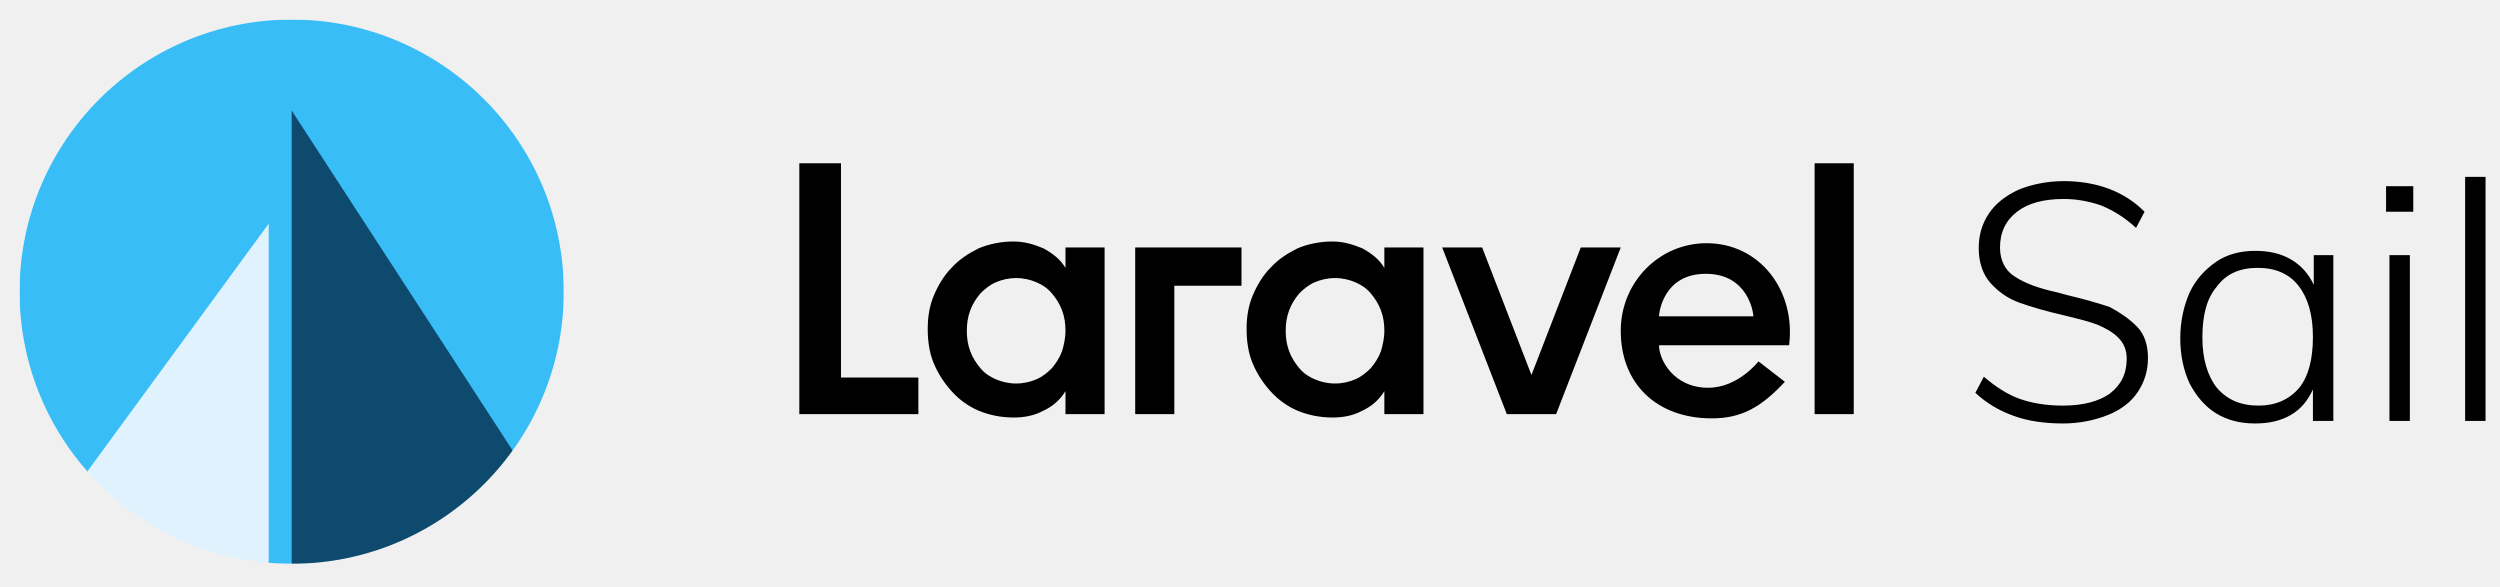
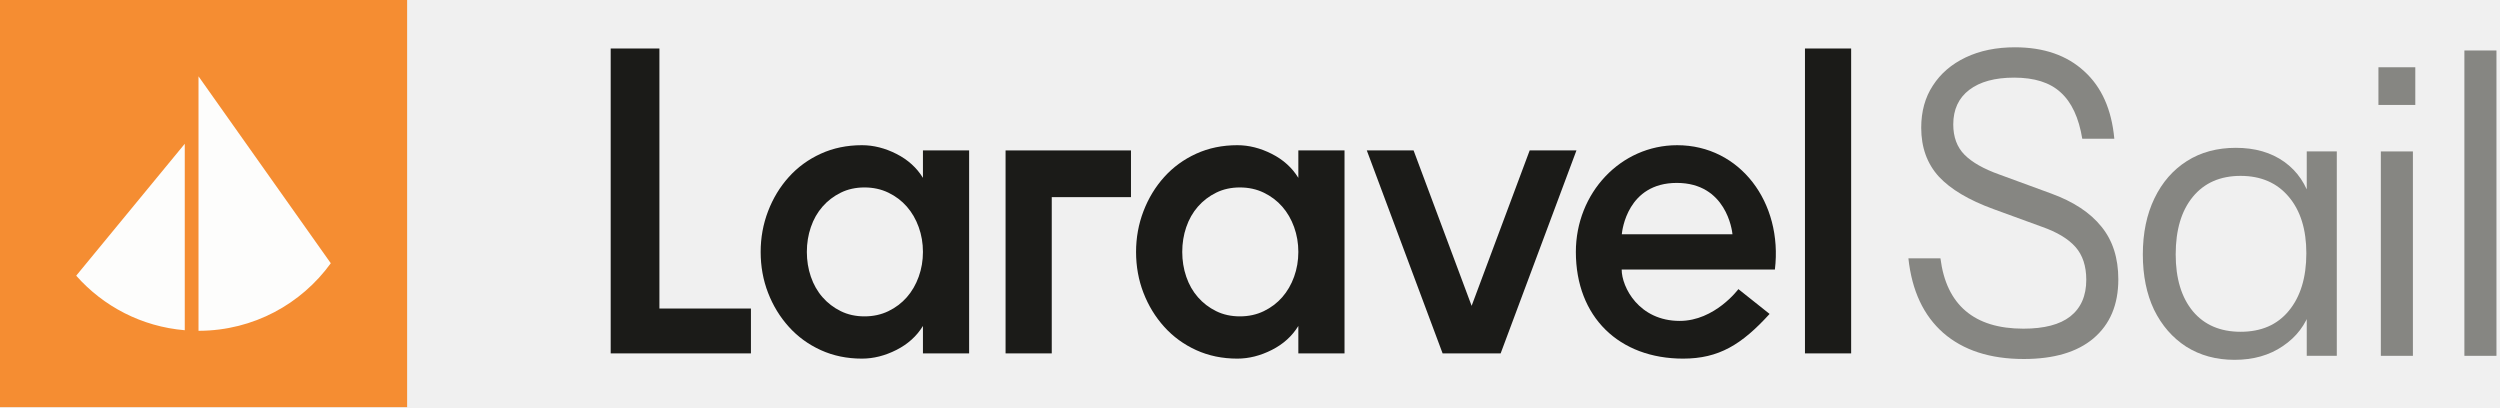
- <svg xmlns="http://www.w3.org/2000/svg" viewBox="0 0 294 69" fill="none">
+ <svg xmlns="http://www.w3.org/2000/svg" width="393" height="64" viewBox="0 0 393 64" fill="none">
  <style>
-         #sail { fill: #000 } @media (prefers-color-scheme:dark) { #sail { fill: #fff } }
+         .laravel { fill: #1B1B18 } @media (prefers-color-scheme:dark) { .laravel { fill: #fff } }
+         .sail { fill: #868682 } @media (prefers-color-scheme:dark) { .sail { fill: #A1A09A } }
    </style>
-   <mask id="mask" style="mask-type:luminance" maskUnits="userSpaceOnUse" x="2" y="2" width="65" height="65">
-     <path d="M34.3 66.3C51.973 66.3 66.3 51.973 66.3 34.3C66.3 16.627 51.973 2.3 34.3 2.3C16.627 2.3 2.3 16.627 2.3 34.3C2.3 51.973 16.627 66.3 34.3 66.3Z" fill="white" />
-   </mask>
-   <g mask="url(#mask)">
-     <path d="M2.3 2.3H66.3V66.3H2.3V2.3Z" fill="#38BDF7" />
-     <path d="M60.3 53L34.3 13V66.3H60.3V53Z" fill="#0D4A6E" />
-     <path d="M10.3 55.4V66.3H31.6V26.3L10.3 55.4Z" fill="#E0F2FE" />
-   </g>
-   <path id="sail" d="M98.9 44.4H108V48.7H94V19.2H98.9V44.4ZM125.3 29.1H129.9V48.7H125.3V46C124.7 47 123.8 47.8 122.7 48.3C121.6 48.9 120.4 49.1 119.2 49.1C117.7 49.1 116.3 48.8 115.1 48.3C113.9 47.8 112.8 47 111.9 46C111 45 110.3 43.9 109.8 42.7C109.3 41.5 109.1 40.1 109.1 38.7C109.1 37.3 109.3 36 109.8 34.8C110.3 33.6 111 32.4 111.9 31.5C112.8 30.5 113.9 29.8 115.1 29.2C116.3 28.7 117.7 28.4 119.2 28.4C120.4 28.4 121.5 28.7 122.7 29.2C123.8 29.8 124.7 30.5 125.3 31.5V29.1ZM125.3 38.9C125.3 38.1 125.2 37.3 124.9 36.5C124.6 35.7 124.2 35.1 123.7 34.5C123.2 33.9 122.6 33.5 121.9 33.2C121.2 32.9 120.4 32.7 119.5 32.7C118.6 32.7 117.8 32.9 117.1 33.2C116.4 33.5 115.8 34 115.3 34.5C114.8 35.1 114.4 35.7 114.1 36.5C113.8 37.3 113.7 38.1 113.7 38.9C113.7 39.7 113.8 40.5 114.1 41.3C114.4 42.1 114.8 42.7 115.3 43.3C115.8 43.9 116.4 44.3 117.1 44.6C117.8 44.9 118.6 45.1 119.5 45.1C120.4 45.1 121.2 44.9 121.9 44.6C122.6 44.3 123.2 43.8 123.7 43.3C124.2 42.7 124.6 42.1 124.9 41.3C125.1 40.6 125.3 39.8 125.3 38.9ZM162.8 29.1H167.4V48.7H162.8V46C162.2 47 161.3 47.8 160.2 48.3C159.1 48.9 157.9 49.1 156.7 49.1C155.2 49.1 153.8 48.8 152.6 48.3C151.4 47.8 150.3 47 149.4 46C148.5 45 147.8 43.9 147.3 42.7C146.8 41.5 146.6 40.1 146.6 38.7C146.6 37.3 146.8 36 147.3 34.8C147.8 33.6 148.5 32.4 149.4 31.5C150.3 30.5 151.4 29.8 152.6 29.2C153.8 28.7 155.2 28.4 156.7 28.4C157.9 28.4 159 28.7 160.2 29.2C161.3 29.8 162.2 30.5 162.8 31.5V29.1ZM162.8 38.9C162.8 38.1 162.7 37.3 162.4 36.5C162.1 35.7 161.7 35.1 161.2 34.5C160.7 33.9 160.1 33.5 159.4 33.2C158.7 32.9 157.9 32.7 157 32.7C156.1 32.7 155.3 32.9 154.6 33.2C153.9 33.5 153.3 34 152.8 34.5C152.3 35.1 151.9 35.7 151.6 36.5C151.3 37.3 151.2 38.1 151.2 38.9C151.2 39.7 151.3 40.5 151.6 41.3C151.9 42.1 152.3 42.7 152.8 43.3C153.3 43.9 153.9 44.3 154.6 44.6C155.3 44.9 156.1 45.1 157 45.1C157.9 45.1 158.7 44.9 159.4 44.6C160.1 44.3 160.7 43.8 161.2 43.3C161.7 42.7 162.1 42.1 162.4 41.3C162.6 40.6 162.8 39.8 162.8 38.9ZM213.4 19.2V48.7H218V19.2H213.4ZM133.5 48.7H138.1V33.6H146V29.1H133.5V48.7ZM185.9 29.1L180.1 44.1L174.3 29.1H169.6L177.2 48.7H183L190.6 29.1H185.9ZM210.4 40.6H195.1C195.1 42.3 196.8 45.6 200.9 45.6C204.4 45.6 206.8 42.5 206.8 42.5L209.9 44.9C207.1 47.9 204.8 49.2 201.3 49.2C194.9 49.2 190.6 45.2 190.6 38.9C190.6 33.2 195.1 28.6 200.7 28.6C206.9 28.6 211.2 34.1 210.4 40.6ZM206.2 37.2C206.2 36.8 205.6 32.2 200.6 32.2C195.6 32.2 195.1 36.8 195.1 37.2H206.2Z" />
-   <path id="sail" d="M251.3 38.4C252.2 39.3 252.6 40.6 252.6 42.1C252.6 43.6 252.2 44.9 251.4 46.1C250.6 47.3 249.4 48.2 247.9 48.8C246.4 49.4 244.6 49.8 242.6 49.8C240.4 49.8 238.4 49.5 236.8 48.9C235.1 48.3 233.6 47.4 232.3 46.2L233.3 44.3C234.7 45.5 236.1 46.4 237.5 46.9C238.9 47.4 240.6 47.7 242.6 47.7C245 47.7 246.8 47.2 248.1 46.3C249.4 45.3 250.1 44 250.1 42.2C250.1 41.2 249.8 40.4 249.1 39.7C248.4 39 247.6 38.6 246.7 38.2C245.7 37.8 244.4 37.5 242.8 37.1C240.6 36.6 238.9 36.1 237.5 35.6C236.1 35.1 235 34.3 234.1 33.3C233.2 32.3 232.7 30.9 232.7 29.2C232.7 27.6 233.1 26.3 233.9 25.1C234.7 23.9 235.9 23 237.4 22.3C238.9 21.7 240.7 21.3 242.7 21.3C244.6 21.3 246.4 21.6 248 22.2C249.6 22.8 251 23.7 252.2 24.9L251.2 26.8C249.9 25.6 248.6 24.8 247.2 24.2C245.8 23.7 244.3 23.4 242.7 23.4C240.3 23.4 238.5 23.9 237.2 24.9C235.9 25.9 235.2 27.3 235.2 29.1C235.2 30.6 235.8 31.8 236.9 32.5C238.1 33.3 239.7 33.9 242 34.4L243.1 34.7C245.2 35.2 246.9 35.7 248.1 36.1C249.4 36.8 250.4 37.5 251.3 38.4ZM272 30H274.4V49.5H272V45.8C271.4 47.1 270.6 48.1 269.4 48.8C268.2 49.5 266.8 49.8 265.2 49.8C263.4 49.8 261.9 49.4 260.6 48.6C259.3 47.8 258.3 46.6 257.5 45.1C256.8 43.6 256.4 41.8 256.4 39.8C256.4 37.8 256.8 36 257.5 34.4C258.2 32.9 259.3 31.7 260.6 30.8C261.9 29.9 263.5 29.5 265.2 29.5C266.8 29.5 268.2 29.8 269.4 30.5C270.6 31.2 271.5 32.2 272.1 33.5V30H272ZM272 39.6C272 37 271.4 35 270.3 33.6C269.2 32.2 267.6 31.5 265.5 31.5C263.4 31.5 261.8 32.2 260.7 33.7C259.5 35.1 259 37.1 259 39.7C259 42.2 259.6 44.2 260.7 45.6C261.9 47 263.5 47.7 265.6 47.7C267.6 47.7 269.2 47 270.4 45.6C271.5 44.2 272 42.2 272 39.6ZM280.6 24.9H283.8V21.9H280.6V24.9ZM281 49.5H283.4V30H281V49.5ZM289.9 20.8V49.5H292.3V20.8H289.9Z" />
+   <rect width="64" height="64" fill="#F58D32" />
+   <path fill-rule="evenodd" clip-rule="evenodd" d="M29.045 51.911V22.603L12 43.311V43.364C16.246 48.156 22.27 51.347 29.045 51.911ZM52 41.382C47.374 47.782 39.843 51.96 31.332 52.001H31.206V12L52 41.382Z" fill="#FDFDFC" />
+   <path class="laravel" d="M103.659 7.625H96V55.553H118.046V48.501H103.659V7.625Z" />
+   <path class="laravel" d="M145.087 27.96C144.109 26.363 142.722 25.108 140.924 24.195C139.126 23.282 137.316 22.825 135.496 22.825C133.141 22.825 130.988 23.27 129.035 24.16C127.08 25.05 125.404 26.272 124.006 27.823C122.607 29.376 121.519 31.168 120.742 33.198C119.964 35.23 119.576 37.364 119.576 39.6C119.576 41.883 119.964 44.028 120.742 46.036C121.519 48.045 122.607 49.826 124.006 51.377C125.404 52.929 127.08 54.15 129.035 55.04C130.988 55.93 133.141 56.375 135.496 56.375C137.316 56.375 139.126 55.918 140.924 55.006C142.722 54.094 144.11 52.838 145.087 51.24V55.554H152.346V23.647H145.087V27.96ZM144.421 43.503C143.977 44.736 143.355 45.808 142.556 46.721C141.756 47.634 140.791 48.364 139.659 48.912C138.526 49.46 137.271 49.733 135.895 49.733C134.518 49.733 133.275 49.46 132.165 48.912C131.054 48.364 130.1 47.634 129.301 46.721C128.502 45.808 127.891 44.736 127.469 43.503C127.047 42.27 126.837 40.969 126.837 39.6C126.837 38.231 127.047 36.93 127.469 35.697C127.89 34.465 128.502 33.393 129.301 32.48C130.1 31.567 131.055 30.836 132.165 30.289C133.275 29.741 134.518 29.467 135.895 29.467C137.271 29.467 138.526 29.741 139.659 30.289C140.791 30.837 141.756 31.567 142.556 32.48C143.355 33.393 143.977 34.465 144.421 35.697C144.864 36.93 145.087 38.231 145.087 39.6C145.087 40.969 144.864 42.27 144.421 43.503Z" />
+   <path class="laravel" d="M204.099 27.96C203.121 26.363 201.734 25.108 199.936 24.195C198.138 23.282 196.328 22.825 194.508 22.825C192.153 22.825 190.001 23.27 188.047 24.16C186.093 25.05 184.417 26.272 183.018 27.823C181.619 29.376 180.531 31.168 179.754 33.198C178.977 35.23 178.589 37.364 178.589 39.6C178.589 41.883 178.977 44.028 179.754 46.036C180.531 48.045 181.619 49.826 183.018 51.377C184.417 52.929 186.092 54.15 188.047 55.04C190 55.93 192.153 56.375 194.508 56.375C196.328 56.375 198.138 55.918 199.936 55.006C201.734 54.094 203.122 52.838 204.099 51.24V55.554H211.359V23.647H204.099V27.96ZM203.433 43.503C202.988 44.736 202.367 45.808 201.568 46.721C200.768 47.634 199.803 48.364 198.67 48.912C197.538 49.46 196.283 49.733 194.907 49.733C193.53 49.733 192.286 49.46 191.177 48.912C190.066 48.364 189.112 47.634 188.313 46.721C187.513 45.808 186.903 44.736 186.481 43.503C186.058 42.27 185.849 40.969 185.849 39.6C185.849 38.231 186.058 36.93 186.481 35.697C186.902 34.465 187.513 33.393 188.313 32.48C189.112 31.567 190.067 30.836 191.177 30.289C192.286 29.741 193.53 29.467 194.907 29.467C196.283 29.467 197.538 29.741 198.67 30.289C199.803 30.837 200.768 31.567 201.568 32.48C202.367 33.393 202.988 34.465 203.433 35.697C203.876 36.93 204.099 38.231 204.099 39.6C204.099 40.969 203.876 42.27 203.433 43.503Z" />
+   <path class="laravel" d="M291 7.625H283.741V55.553H291V7.625Z" />
+   <path class="laravel" d="M158.075 55.553H165.335V30.99H177.79V23.647H158.075V55.553Z" />
+   <path class="laravel" d="M240.465 23.647L231.34 48.08L222.216 23.647H214.862L226.778 55.553H235.902L247.818 23.647H240.465Z" />
+   <path class="laravel" d="M263.652 22.826C254.762 22.826 247.725 30.337 247.725 39.601C247.725 49.842 254.536 56.375 264.582 56.375C270.205 56.375 273.795 54.165 278.181 49.351L273.276 45.45C273.273 45.454 269.574 50.447 264.051 50.447C257.631 50.447 254.928 45.126 254.928 42.373H279.013C280.278 31.833 273.537 22.826 263.652 22.826ZM254.947 36.828C255.003 36.214 255.839 28.754 263.594 28.754C271.349 28.754 272.291 36.213 272.345 36.828H254.947Z" />
+   <path class="sail" d="M387.403 55.935V7.935H392.443V55.935H387.403Z" />
+   <path class="sail" d="M374.268 55.935V23.805H379.308V55.935H374.268ZM373.89 16.497V10.575H379.686V16.497H373.89Z" />
+   <path class="sail" d="M351.28 56.565C348.382 56.565 345.841 55.872 343.657 54.486C341.515 53.1 339.835 51.168 338.617 48.69C337.441 46.212 336.853 43.314 336.853 39.996C336.853 36.636 337.462 33.696 338.68 31.176C339.898 28.656 341.599 26.703 343.783 25.317C345.967 23.931 348.529 23.238 351.469 23.238C354.493 23.238 357.034 23.973 359.092 25.443C361.15 26.913 362.557 28.992 363.313 31.68L362.62 31.806V23.805H367.345V55.935H362.62V48.438L363.25 48.627C362.452 51.063 360.982 52.995 358.84 54.423C356.74 55.851 354.22 56.565 351.28 56.565ZM352.225 52.155C355.459 52.155 357.979 51.063 359.785 48.879C361.633 46.653 362.557 43.629 362.557 39.807C362.557 36.069 361.633 33.108 359.785 30.924C357.937 28.74 355.417 27.648 352.225 27.648C349.033 27.648 346.534 28.74 344.728 30.924C342.922 33.108 342.019 36.132 342.019 39.996C342.019 43.776 342.922 46.758 344.728 48.942C346.534 51.084 349.033 52.155 352.225 52.155Z" />
+   <path class="sail" d="M318.137 56.435C312.847 56.435 308.628 55.067 305.479 52.33C302.372 49.593 300.546 45.686 300 40.609H305.038C305.5 44.273 306.823 47.032 309.006 48.886C311.189 50.74 314.212 51.667 318.074 51.667C321.349 51.667 323.805 51.027 325.443 49.747C327.122 48.423 327.962 46.503 327.962 43.986C327.962 41.823 327.395 40.102 326.261 38.822C325.128 37.541 323.365 36.482 320.971 35.643L313.351 32.862C309.489 31.45 306.634 29.75 304.786 27.763C302.939 25.733 302.015 23.172 302.015 20.082C302.015 17.522 302.624 15.315 303.842 13.461C305.059 11.562 306.781 10.084 309.006 9.024C311.231 7.965 313.813 7.435 316.752 7.435C321.286 7.435 324.918 8.693 327.647 11.209C330.376 13.681 331.95 17.213 332.37 21.804H327.332C326.786 18.493 325.653 16.065 323.931 14.52C322.252 12.975 319.817 12.203 316.626 12.203C313.603 12.203 311.252 12.843 309.573 14.123C307.893 15.403 307.053 17.213 307.053 19.553C307.053 21.539 307.641 23.128 308.817 24.32C309.992 25.512 311.819 26.549 314.296 27.432L322.42 30.412C325.947 31.692 328.592 33.436 330.355 35.643C332.118 37.806 333 40.565 333 43.92C333 47.893 331.698 50.983 329.095 53.191C326.534 55.353 322.882 56.435 318.137 56.435Z" />
</svg>
